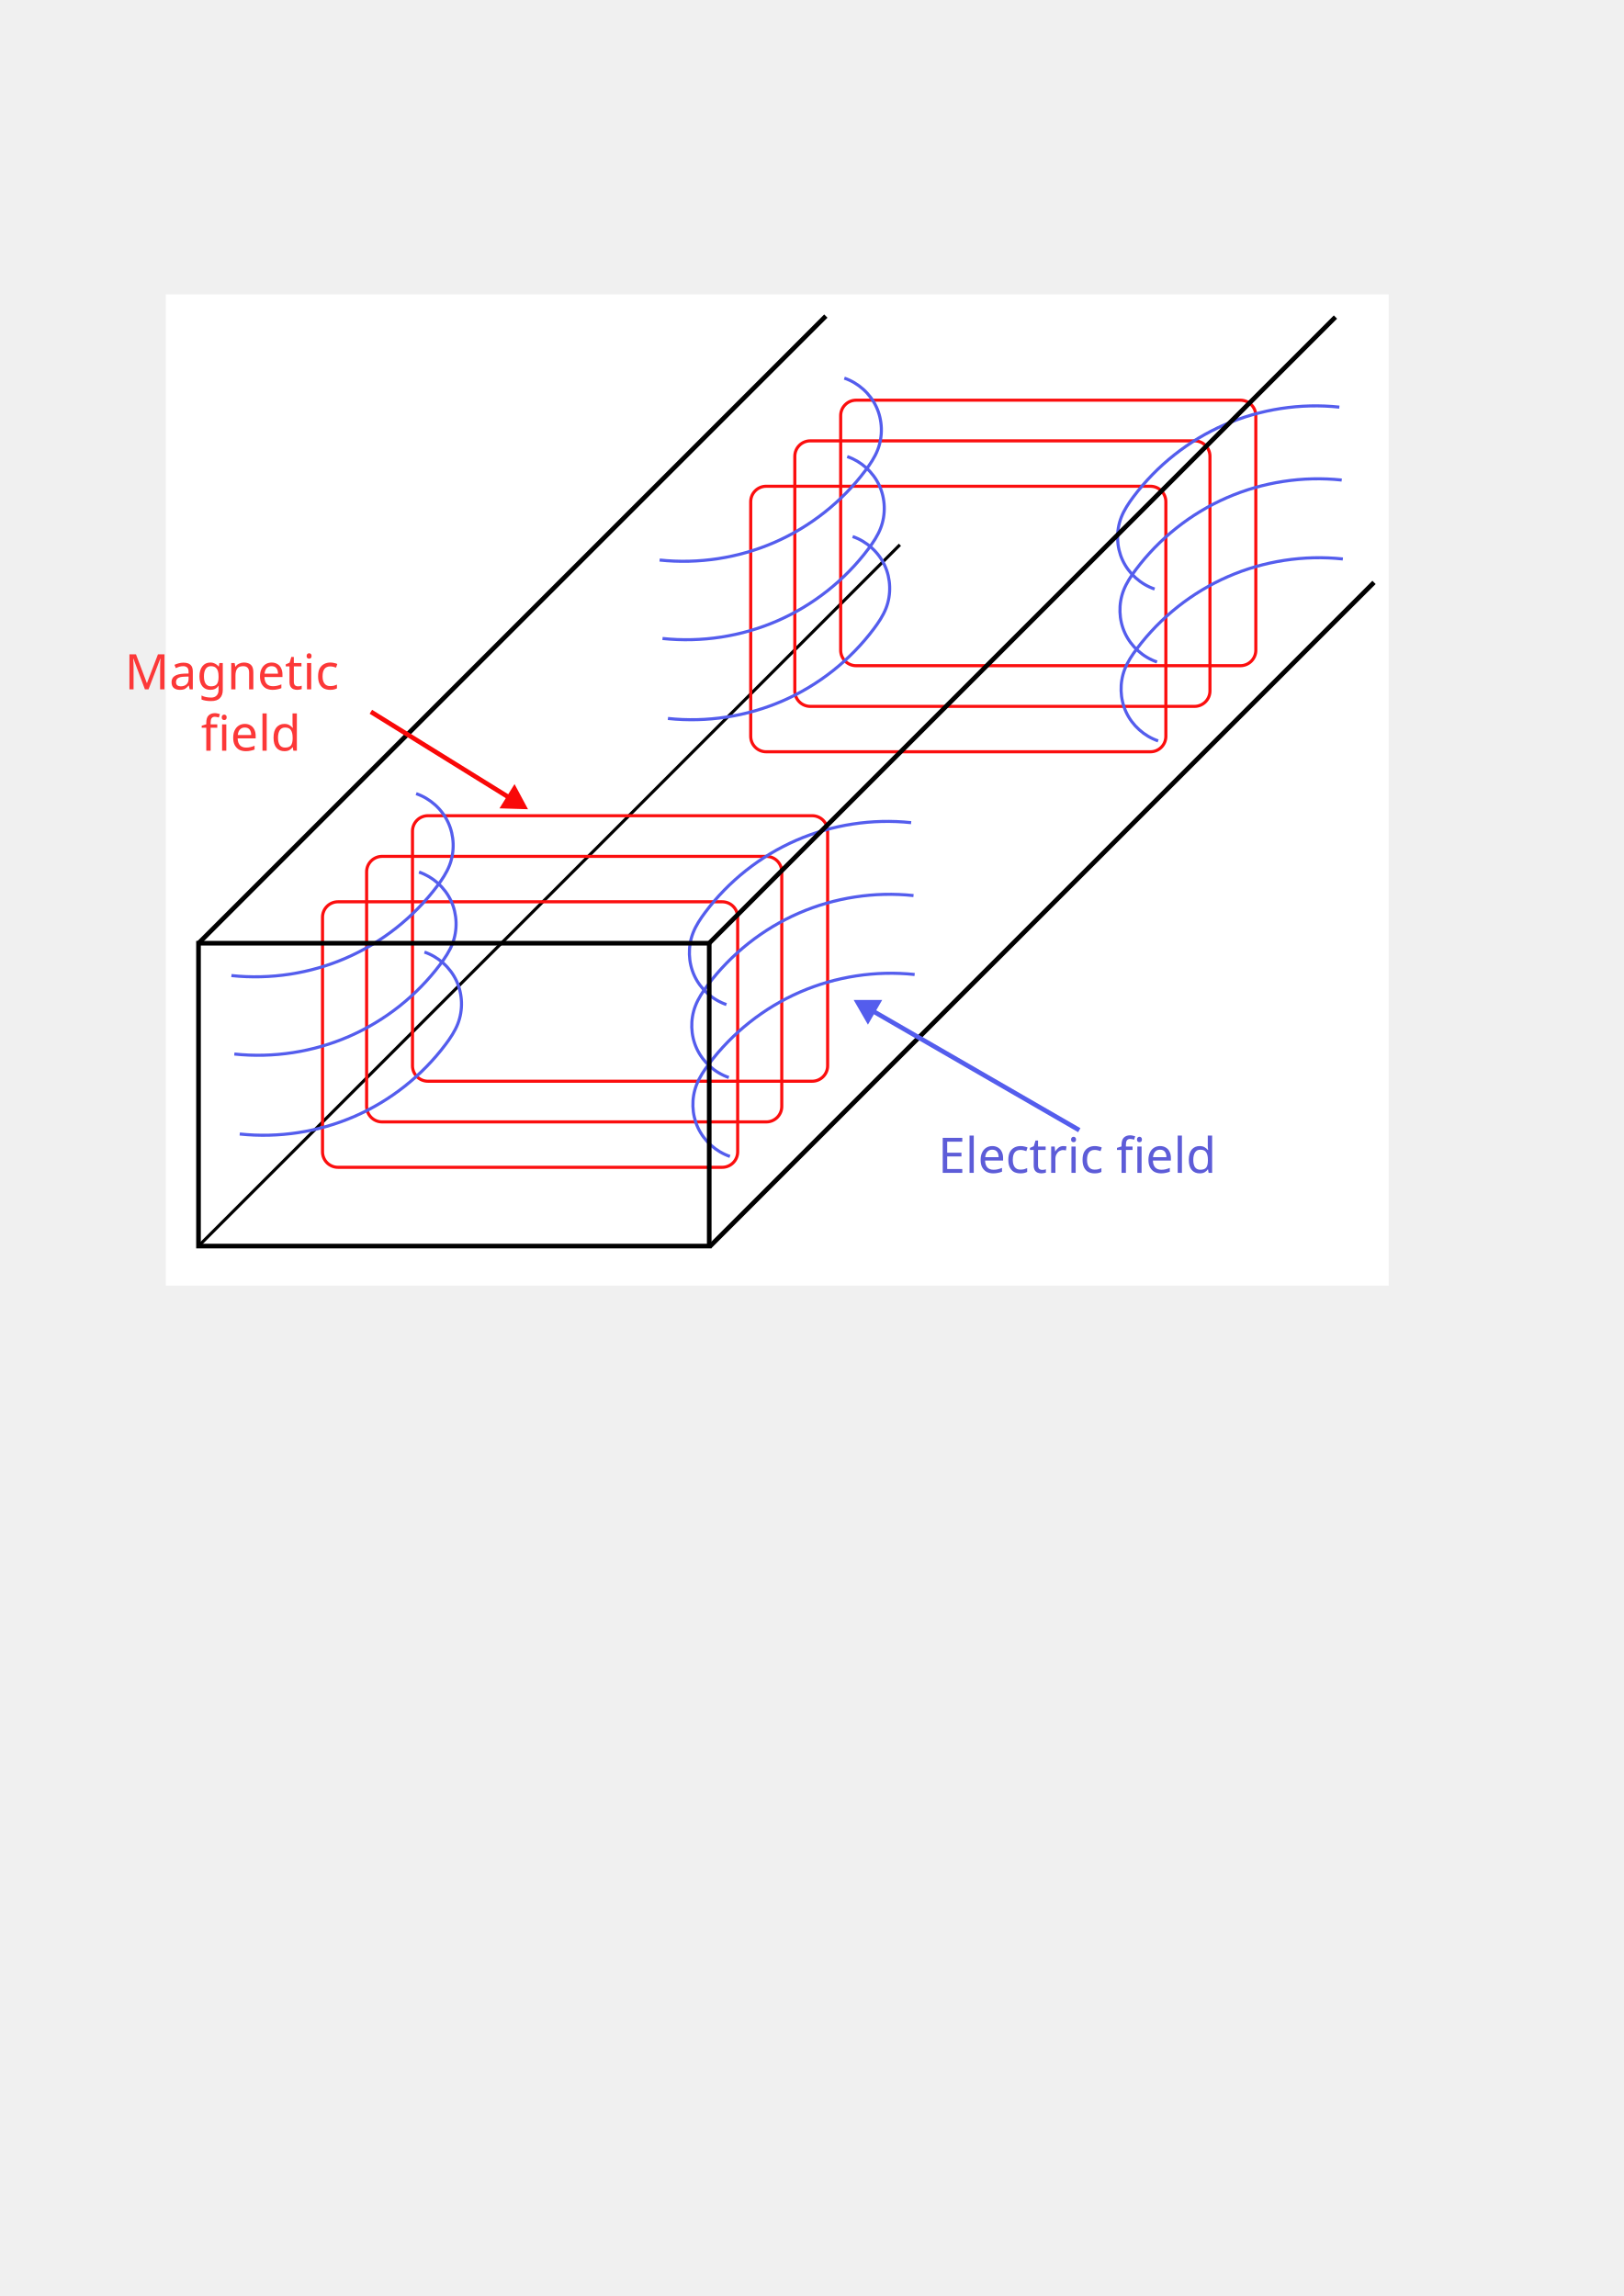
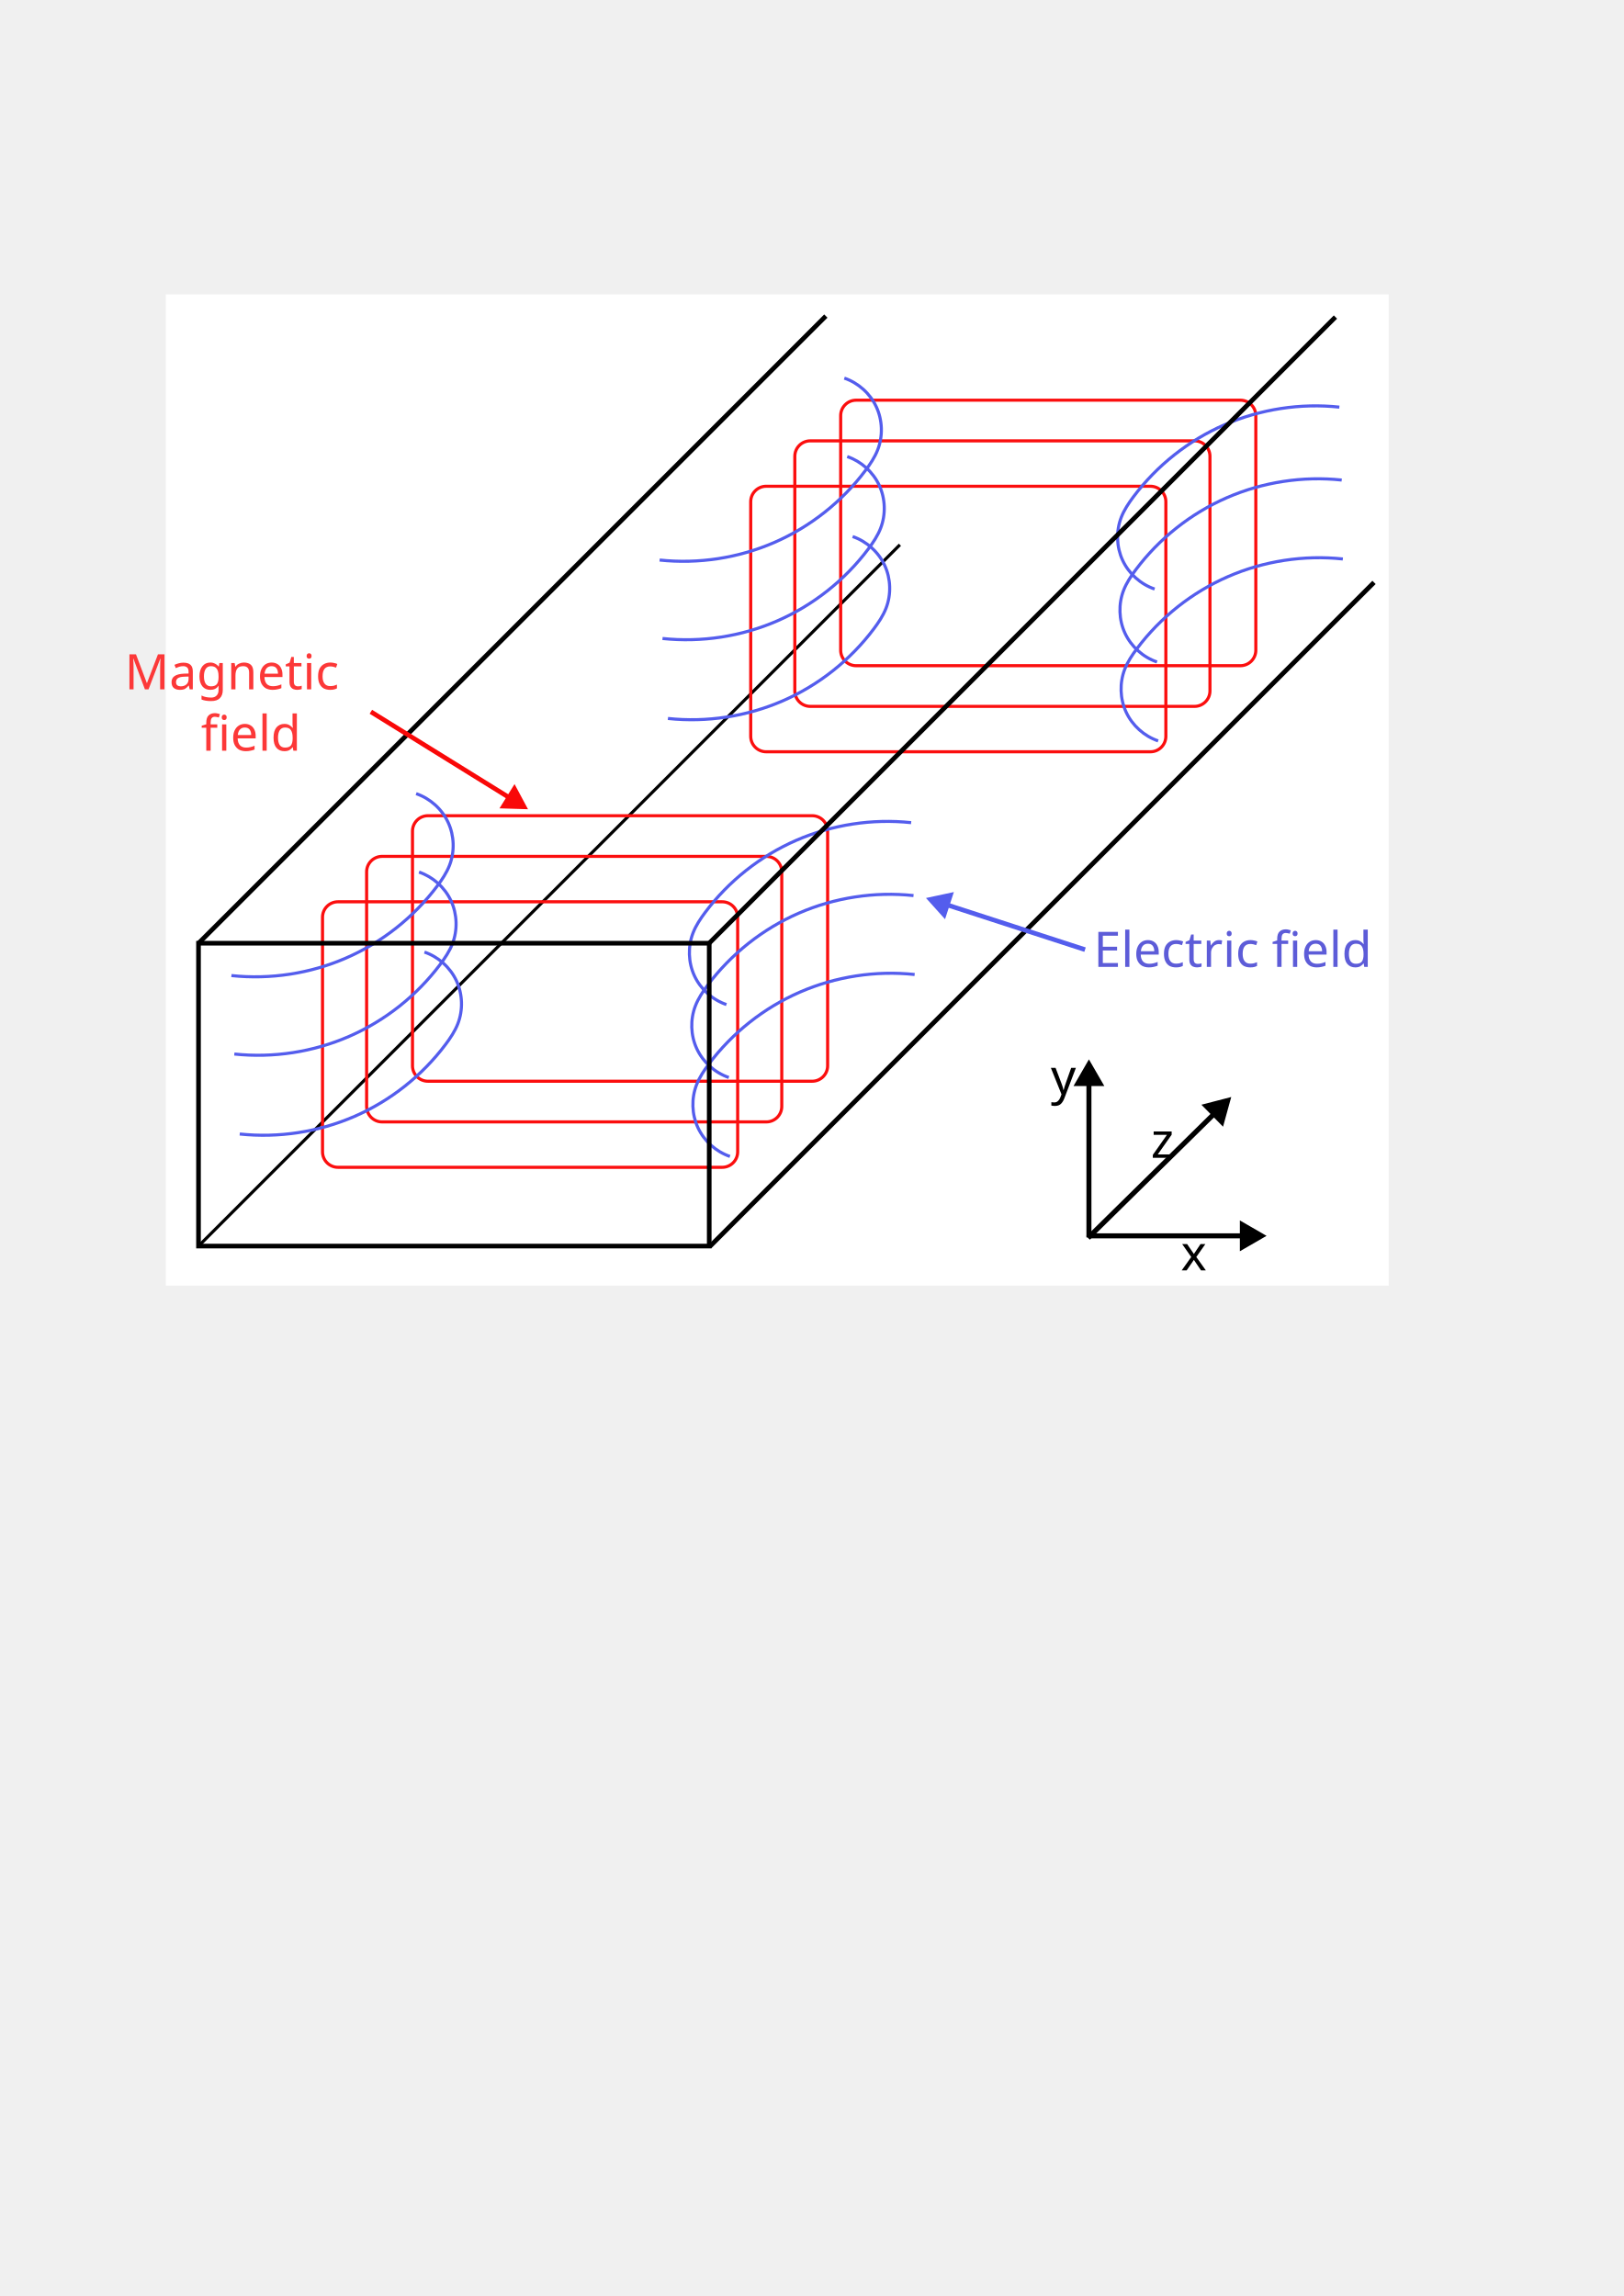
<svg xmlns="http://www.w3.org/2000/svg" width="210mm" height="297mm" viewBox="0 0 210 297" version="1.1" id="svg5">
  <defs id="defs2">
    <rect x="146.086" y="321.92" width="60.989" height="31.202" id="rect8521" />
    <marker style="overflow:visible" id="TriangleStart" refX="0" refY="0" orient="auto-start-reverse" markerWidth="5.324" markerHeight="6.155" viewBox="0 0 5.324 6.155" preserveAspectRatio="xMidYMid">
      <path transform="scale(0.5)" style="fill:context-stroke;fill-rule:evenodd;stroke:context-stroke;stroke-width:1pt" d="M 5.77,0 -2.88,5 V -5 Z" id="path135" />
+     </marker>
+     <marker style="overflow:visible" id="TriangleStart-3" refX="0" refY="0" orient="auto-start-reverse" markerWidth="5.324" markerHeight="6.155" viewBox="0 0 5.324 6.155" preserveAspectRatio="xMidYMid">
+       <path transform="scale(0.5)" style="fill:context-stroke;fill-rule:evenodd;stroke:context-stroke;stroke-width:1pt" d="M 5.77,0 -2.88,5 V -5 Z" id="path135-1" />
    </marker>
  </defs>
  <g id="layer1">
    <rect style="fill:#ffffff;stroke:none;stroke-width:0.4;stroke-miterlimit:4.1;stroke-dasharray:none;stroke-opacity:1;paint-order:markers stroke fill" id="rect6813" width="158.167" height="128.23" x="21.44" y="38.076" />
    <path style="fill:none;stroke:#000000;stroke-width:0.4;stroke-miterlimit:4.1;stroke-dasharray:none" d="M 25.621,161.234 116.388,70.467" id="path486-6-1" />
    <rect style="fill:none;stroke:#fb0e0e;stroke-width:0.4;stroke-miterlimit:4.1;stroke-dasharray:none;stroke-opacity:1;paint-order:markers stroke fill" id="rect5024" width="53.692" height="34.346" x="41.713" y="116.651" rx="2" ry="2" />
    <rect style="fill:none;stroke:#fb0e0e;stroke-width:0.4;stroke-miterlimit:4.1;stroke-dasharray:none;stroke-opacity:1;paint-order:markers stroke fill" id="rect5024-0" width="53.692" height="34.346" x="47.417" y="110.778" rx="2" ry="2" />
    <rect style="fill:none;stroke:#fb0e0e;stroke-width:0.4;stroke-miterlimit:4.1;stroke-dasharray:none;stroke-opacity:1;paint-order:markers stroke fill" id="rect5024-6" width="53.692" height="34.346" x="53.349" y="105.517" rx="2" ry="2" />
    <path style="fill:none;stroke:#545ded;stroke-width:0.4;stroke-miterlimit:4.1;stroke-opacity:1;stroke-dasharray:none" d="m 29.93,126.195 c 5.035,0.536 10.207,-0.258 14.849,-2.28 4.643,-2.022 8.746,-5.268 11.782,-9.32 0.618,-0.825 1.198,-1.692 1.573,-2.652 0.693,-1.776 0.628,-3.833 -0.175,-5.561 -0.803,-1.728 -2.335,-3.104 -4.139,-3.719" id="path1948" />
    <path style="fill:none;stroke:#545ded;stroke-width:0.4;stroke-miterlimit:4.1;stroke-dasharray:none;stroke-opacity:1" d="m 117.842,106.415 c -5.035,-0.536 -10.207,0.258 -14.849,2.28 -4.643,2.022 -8.746,5.268 -11.782,9.32 -0.618,0.825 -1.198,1.692 -1.573,2.652 -0.693,1.776 -0.628,3.833 0.175,5.561 0.803,1.728 2.335,3.104 4.139,3.719" id="path1948-7" />
    <path style="fill:none;stroke:#545ded;stroke-width:0.4;stroke-miterlimit:4.1;stroke-dasharray:none;stroke-opacity:1" d="m 118.149,115.847 c -5.035,-0.536 -10.207,0.258 -14.849,2.28 -4.643,2.022 -8.746,5.268 -11.782,9.32 -0.618,0.825 -1.198,1.692 -1.573,2.652 -0.693,1.776 -0.628,3.833 0.175,5.561 0.803,1.728 2.335,3.104 4.139,3.719" id="path1948-7-9" />
    <path style="fill:none;stroke:#545ded;stroke-width:0.4;stroke-miterlimit:4.1;stroke-dasharray:none;stroke-opacity:1" d="m 118.296,126.058 c -5.035,-0.536 -10.207,0.258 -14.849,2.28 -4.643,2.022 -8.746,5.268 -11.782,9.32 -0.618,0.825 -1.198,1.692 -1.573,2.652 -0.693,1.776 -0.628,3.833 0.175,5.561 0.803,1.728 2.335,3.104 4.139,3.719" id="path1948-7-6" />
    <path style="fill:none;stroke:#545ded;stroke-width:0.4;stroke-miterlimit:4.1;stroke-opacity:1;stroke-dasharray:none" d="m 30.306,136.343 c 5.035,0.536 10.207,-0.258 14.849,-2.28 4.643,-2.022 8.746,-5.268 11.782,-9.32 0.618,-0.825 1.198,-1.692 1.573,-2.652 0.693,-1.776 0.628,-3.833 -0.175,-5.561 -0.803,-1.728 -2.335,-3.104 -4.139,-3.719" id="path1948-5" />
    <path style="fill:none;stroke:#545ded;stroke-width:0.4;stroke-miterlimit:4.1;stroke-opacity:1;stroke-dasharray:none" d="m 31.006,146.689 c 5.035,0.536 10.207,-0.258 14.849,-2.28 4.643,-2.022 8.746,-5.268 11.782,-9.32 0.618,-0.825 1.198,-1.692 1.573,-2.652 0.693,-1.776 0.628,-3.833 -0.175,-5.561 -0.803,-1.728 -2.335,-3.104 -4.139,-3.719" id="path1948-2" />
    <rect style="fill:none;stroke:#fb0e0e;stroke-width:0.4;stroke-miterlimit:4.1;stroke-dasharray:none;stroke-opacity:1;paint-order:markers stroke fill" id="rect5024-9" width="53.692" height="34.346" x="97.093" y="62.9" rx="2" ry="2" />
    <rect style="fill:none;stroke:#fb0e0e;stroke-width:0.4;stroke-miterlimit:4.1;stroke-dasharray:none;stroke-opacity:1;paint-order:markers stroke fill" id="rect5024-0-3" width="53.692" height="34.346" x="102.797" y="57.027" rx="2" ry="2" />
    <rect style="fill:none;stroke:#fb0e0e;stroke-width:0.4;stroke-miterlimit:4.1;stroke-dasharray:none;stroke-opacity:1;paint-order:markers stroke fill" id="rect5024-6-1" width="53.692" height="34.346" x="108.728" y="51.766" rx="2" ry="2" />
    <path style="fill:none;stroke:#545ded;stroke-width:0.4;stroke-miterlimit:4.1;stroke-dasharray:none;stroke-opacity:1" d="m 85.31,72.444 c 5.035,0.536 10.207,-0.258 14.849,-2.28 4.643,-2.022 8.746,-5.268 11.782,-9.32 0.618,-0.825 1.198,-1.692 1.573,-2.652 0.693,-1.776 0.628,-3.833 -0.175,-5.561 -0.803,-1.728 -2.335,-3.104 -4.139,-3.719" id="path1948-9" />
    <path style="fill:none;stroke:#545ded;stroke-width:0.4;stroke-miterlimit:4.1;stroke-dasharray:none;stroke-opacity:1" d="m 173.222,52.664 c -5.035,-0.536 -10.207,0.258 -14.849,2.28 -4.643,2.022 -8.746,5.268 -11.782,9.32 -0.618,0.825 -1.198,1.692 -1.573,2.652 -0.693,1.776 -0.628,3.833 0.175,5.561 0.803,1.728 2.335,3.104 4.139,3.719" id="path1948-7-4" />
    <path style="fill:none;stroke:#000000;stroke-width:0.6;stroke-miterlimit:4.1;stroke-dasharray:none" d="M 25.749,121.946 106.81,40.885" id="path486" />
    <path style="fill:none;stroke:#000000;stroke-width:0.6;stroke-miterlimit:4.1;stroke-dasharray:none" d="M 91.66,122.072 172.72,41.012" id="path486-3" />
    <path style="fill:none;stroke:#000000;stroke-width:0.6;stroke-miterlimit:4.1;stroke-dasharray:none" d="M 91.789,161.254 177.707,75.336" id="path486-3-1" />
    <path style="fill:none;stroke:#545ded;stroke-width:0.4;stroke-miterlimit:4.1;stroke-dasharray:none;stroke-opacity:1" d="m 173.529,62.096 c -5.035,-0.536 -10.207,0.258 -14.849,2.28 -4.643,2.022 -8.746,5.268 -11.782,9.32 -0.618,0.825 -1.198,1.692 -1.573,2.652 -0.693,1.776 -0.628,3.833 0.175,5.561 0.803,1.728 2.335,3.104 4.139,3.719" id="path1948-7-9-7" />
    <path style="fill:none;stroke:#545ded;stroke-width:0.4;stroke-miterlimit:4.1;stroke-dasharray:none;stroke-opacity:1" d="m 173.676,72.306 c -5.035,-0.536 -10.207,0.258 -14.849,2.28 -4.643,2.022 -8.746,5.268 -11.782,9.32 -0.618,0.825 -1.198,1.692 -1.573,2.652 -0.693,1.776 -0.628,3.833 0.175,5.561 0.803,1.728 2.335,3.104 4.139,3.719" id="path1948-7-6-8" />
    <path style="fill:none;stroke:#545ded;stroke-width:0.4;stroke-miterlimit:4.1;stroke-dasharray:none;stroke-opacity:1" d="m 85.685,82.592 c 5.035,0.536 10.207,-0.258 14.849,-2.28 4.643,-2.022 8.746,-5.268 11.782,-9.32 0.618,-0.825 1.198,-1.692 1.573,-2.652 0.693,-1.776 0.628,-3.833 -0.175,-5.561 -0.803,-1.728 -2.335,-3.104 -4.139,-3.719" id="path1948-5-4" />
    <path style="fill:none;stroke:#545ded;stroke-width:0.4;stroke-miterlimit:4.1;stroke-dasharray:none;stroke-opacity:1" d="m 86.386,92.938 c 5.035,0.536 10.207,-0.258 14.849,-2.28 4.643,-2.022 8.746,-5.268 11.782,-9.321 0.618,-0.825 1.198,-1.692 1.573,-2.652 0.693,-1.776 0.628,-3.833 -0.175,-5.561 -0.803,-1.728 -2.335,-3.104 -4.139,-3.719" id="path1948-2-5" />
    <rect style="fill:none;stroke:#000000;stroke-width:0.6;stroke-miterlimit:4.1;stroke-dasharray:none" id="rect430" width="66.053" height="39.175" x="25.674" y="122.011" />
-     <text xml:space="preserve" style="font-weight:500;font-size:6.35px;font-family:'Clear Sans Medium';-inkscape-font-specification:'Clear Sans Medium, Medium';fill:#5d5cd8;fill-opacity:1;stroke:none;stroke-width:0.4;stroke-miterlimit:4.1;stroke-dasharray:none;stroke-opacity:1;paint-order:markers stroke fill" x="121.317" y="151.717" id="text7037">
-       <tspan id="tspan7035" style="font-size:6.35px;fill:#5d5cd8;fill-opacity:1;stroke:none;stroke-width:0.4" x="121.317" y="151.717">Electric field</tspan>
+     <text xml:space="preserve" style="font-weight:500;font-size:6.35px;font-family:'Clear Sans Medium';-inkscape-font-specification:'Clear Sans Medium, Medium';fill:#5d5cd8;fill-opacity:1;stroke:none;stroke-width:0.4;stroke-miterlimit:4.1;stroke-dasharray:none;stroke-opacity:1;paint-order:markers stroke fill" x="141.445" y="125.072" id="text7037">
+       <tspan id="tspan7035" style="font-size:6.35px;fill:#5d5cd8;fill-opacity:1;stroke:none;stroke-width:0.4" x="141.445" y="125.072">Electric field</tspan>
    </text>
    <text xml:space="preserve" style="font-weight:500;font-size:6.35px;font-family:'Clear Sans Medium';-inkscape-font-specification:'Clear Sans Medium, Medium';fill:#5d5cd8;fill-opacity:1;stroke:none;stroke-width:0.4;stroke-miterlimit:4.1;stroke-dasharray:none;stroke-opacity:1;paint-order:markers stroke fill" x="36.593" y="89.171" id="text7037-6">
      <tspan id="tspan7035-3" style="font-size:6.35px;text-align:center;text-anchor:middle;fill:#fc3838;fill-opacity:1;stroke:none;stroke-width:0.4" x="36.593" y="89.171">Magnetic </tspan>
      <tspan style="font-size:6.35px;text-align:center;text-anchor:middle;fill:#fc3838;fill-opacity:1;stroke:none;stroke-width:0.4" x="36.593" y="97.109" id="tspan8517">field</tspan>
    </text>
-     <path style="fill:#5d5cd8;fill-opacity:1;stroke:#545ded;stroke-width:0.6;stroke-miterlimit:4.1;stroke-dasharray:none;stroke-opacity:1;marker-end:url(#TriangleStart);paint-order:markers stroke fill" d="M 139.587,146.195 112.254,130.414" id="path7971" />
+     <path style="fill:#5d5cd8;fill-opacity:1;stroke:#545ded;stroke-width:0.6;stroke-miterlimit:4.1;stroke-dasharray:none;stroke-opacity:1;marker-end:url(#TriangleStart);paint-order:markers stroke fill" d="m 140.333,122.842 -18.548,-6.022" id="path7971" />
    <text xml:space="preserve" transform="scale(0.2645833)" id="text8519" style="font-weight:500;font-size:24px;font-family:'Clear Sans Medium';-inkscape-font-specification:'Clear Sans Medium, Medium';white-space:pre;shape-inside:url(#rect8521);display:inline;fill:#fc3838;fill-opacity:1;stroke:#545ded;stroke-width:2.268;stroke-miterlimit:4.1;stroke-dasharray:none;stroke-opacity:1;paint-order:markers stroke fill" />
    <path style="fill:#ff2222;fill-opacity:1;stroke:#f90808;stroke-width:0.6;stroke-miterlimit:4.1;stroke-dasharray:none;stroke-opacity:1;paint-order:markers stroke fill;marker-end:url(#TriangleStart)" d="M 47.966,92.073 66.478,103.555" id="path8587" />
+     <path style="fill:#000000;fill-opacity:1;stroke:#000000;stroke-width:0.648;stroke-miterlimit:4.1;stroke-dasharray:none;stroke-opacity:1;marker-end:url(#TriangleStart-3);paint-order:markers stroke fill" d="m 140.725,160.129 16.876,-16.611" id="path1952" />
+     <path style="fill:#000000;fill-opacity:1;stroke:#000000;stroke-width:0.648;stroke-miterlimit:4.1;stroke-dasharray:none;stroke-opacity:1;marker-end:url(#TriangleStart-3);paint-order:markers stroke fill" d="M 140.835,160.069 V 139.338" id="path2725" />
+     <path style="fill:#000000;fill-opacity:1;stroke:#000000;stroke-width:0.648;stroke-miterlimit:4.1;stroke-dasharray:none;stroke-opacity:1;marker-end:url(#TriangleStart-3);paint-order:markers stroke fill" d="m 140.775,159.863 h 20.731" id="path2725-7" />
+     <text xml:space="preserve" style="font-size:11.289px;font-family:sans-serif;-inkscape-font-specification:'sans-serif, Normal';text-align:center;text-anchor:middle;fill:#000000;fill-opacity:1;stroke:#000000;stroke-width:0.648;stroke-miterlimit:4.1;stroke-dasharray:none;stroke-opacity:1;paint-order:markers stroke fill" x="144.873" y="141.541" id="text2857">
+       <tspan id="tspan2855" style="font-style:normal;font-variant:normal;font-weight:normal;font-stretch:normal;font-size:6.35px;font-family:sans-serif;-inkscape-font-specification:'sans-serif, Normal';font-variant-ligatures:normal;font-variant-caps:normal;font-variant-numeric:normal;font-variant-east-asian:normal;stroke:none;stroke-width:0.648" x="144.873" y="141.541">y</tspan>
+     </text>
+     <text xml:space="preserve" style="font-size:11.289px;font-family:sans-serif;-inkscape-font-specification:'sans-serif, Normal';text-align:center;text-anchor:middle;fill:#000000;fill-opacity:1;stroke:#000000;stroke-width:0.648;stroke-miterlimit:4.1;stroke-dasharray:none;stroke-opacity:1;paint-order:markers stroke fill" x="157.679" y="149.763" id="text2857-7">
+       <tspan id="tspan2855-3" style="font-style:normal;font-variant:normal;font-weight:normal;font-stretch:normal;font-size:6.35px;font-family:sans-serif;-inkscape-font-specification:'sans-serif, Normal';font-variant-ligatures:normal;font-variant-caps:normal;font-variant-numeric:normal;font-variant-east-asian:normal;stroke:none;stroke-width:0.648" x="157.679" y="149.763">z</tspan>
+     </text>
+     <text xml:space="preserve" style="font-style:normal;font-variant:normal;font-weight:normal;font-stretch:normal;font-size:6.35px;font-family:sans-serif;-inkscape-font-specification:'sans-serif, Normal';font-variant-ligatures:normal;font-variant-caps:normal;font-variant-numeric:normal;font-variant-east-asian:normal;text-align:center;text-anchor:middle;fill:#000000;fill-opacity:1;stroke:none;stroke-width:0.648;stroke-miterlimit:4.1;stroke-dasharray:none;stroke-opacity:1;paint-order:markers stroke fill" x="158.532" y="164.332" id="text2944">
+       <tspan id="tspan2942" style="stroke-width:0.648" x="158.532" y="164.332">x</tspan>
+     </text>
  </g>
</svg>
